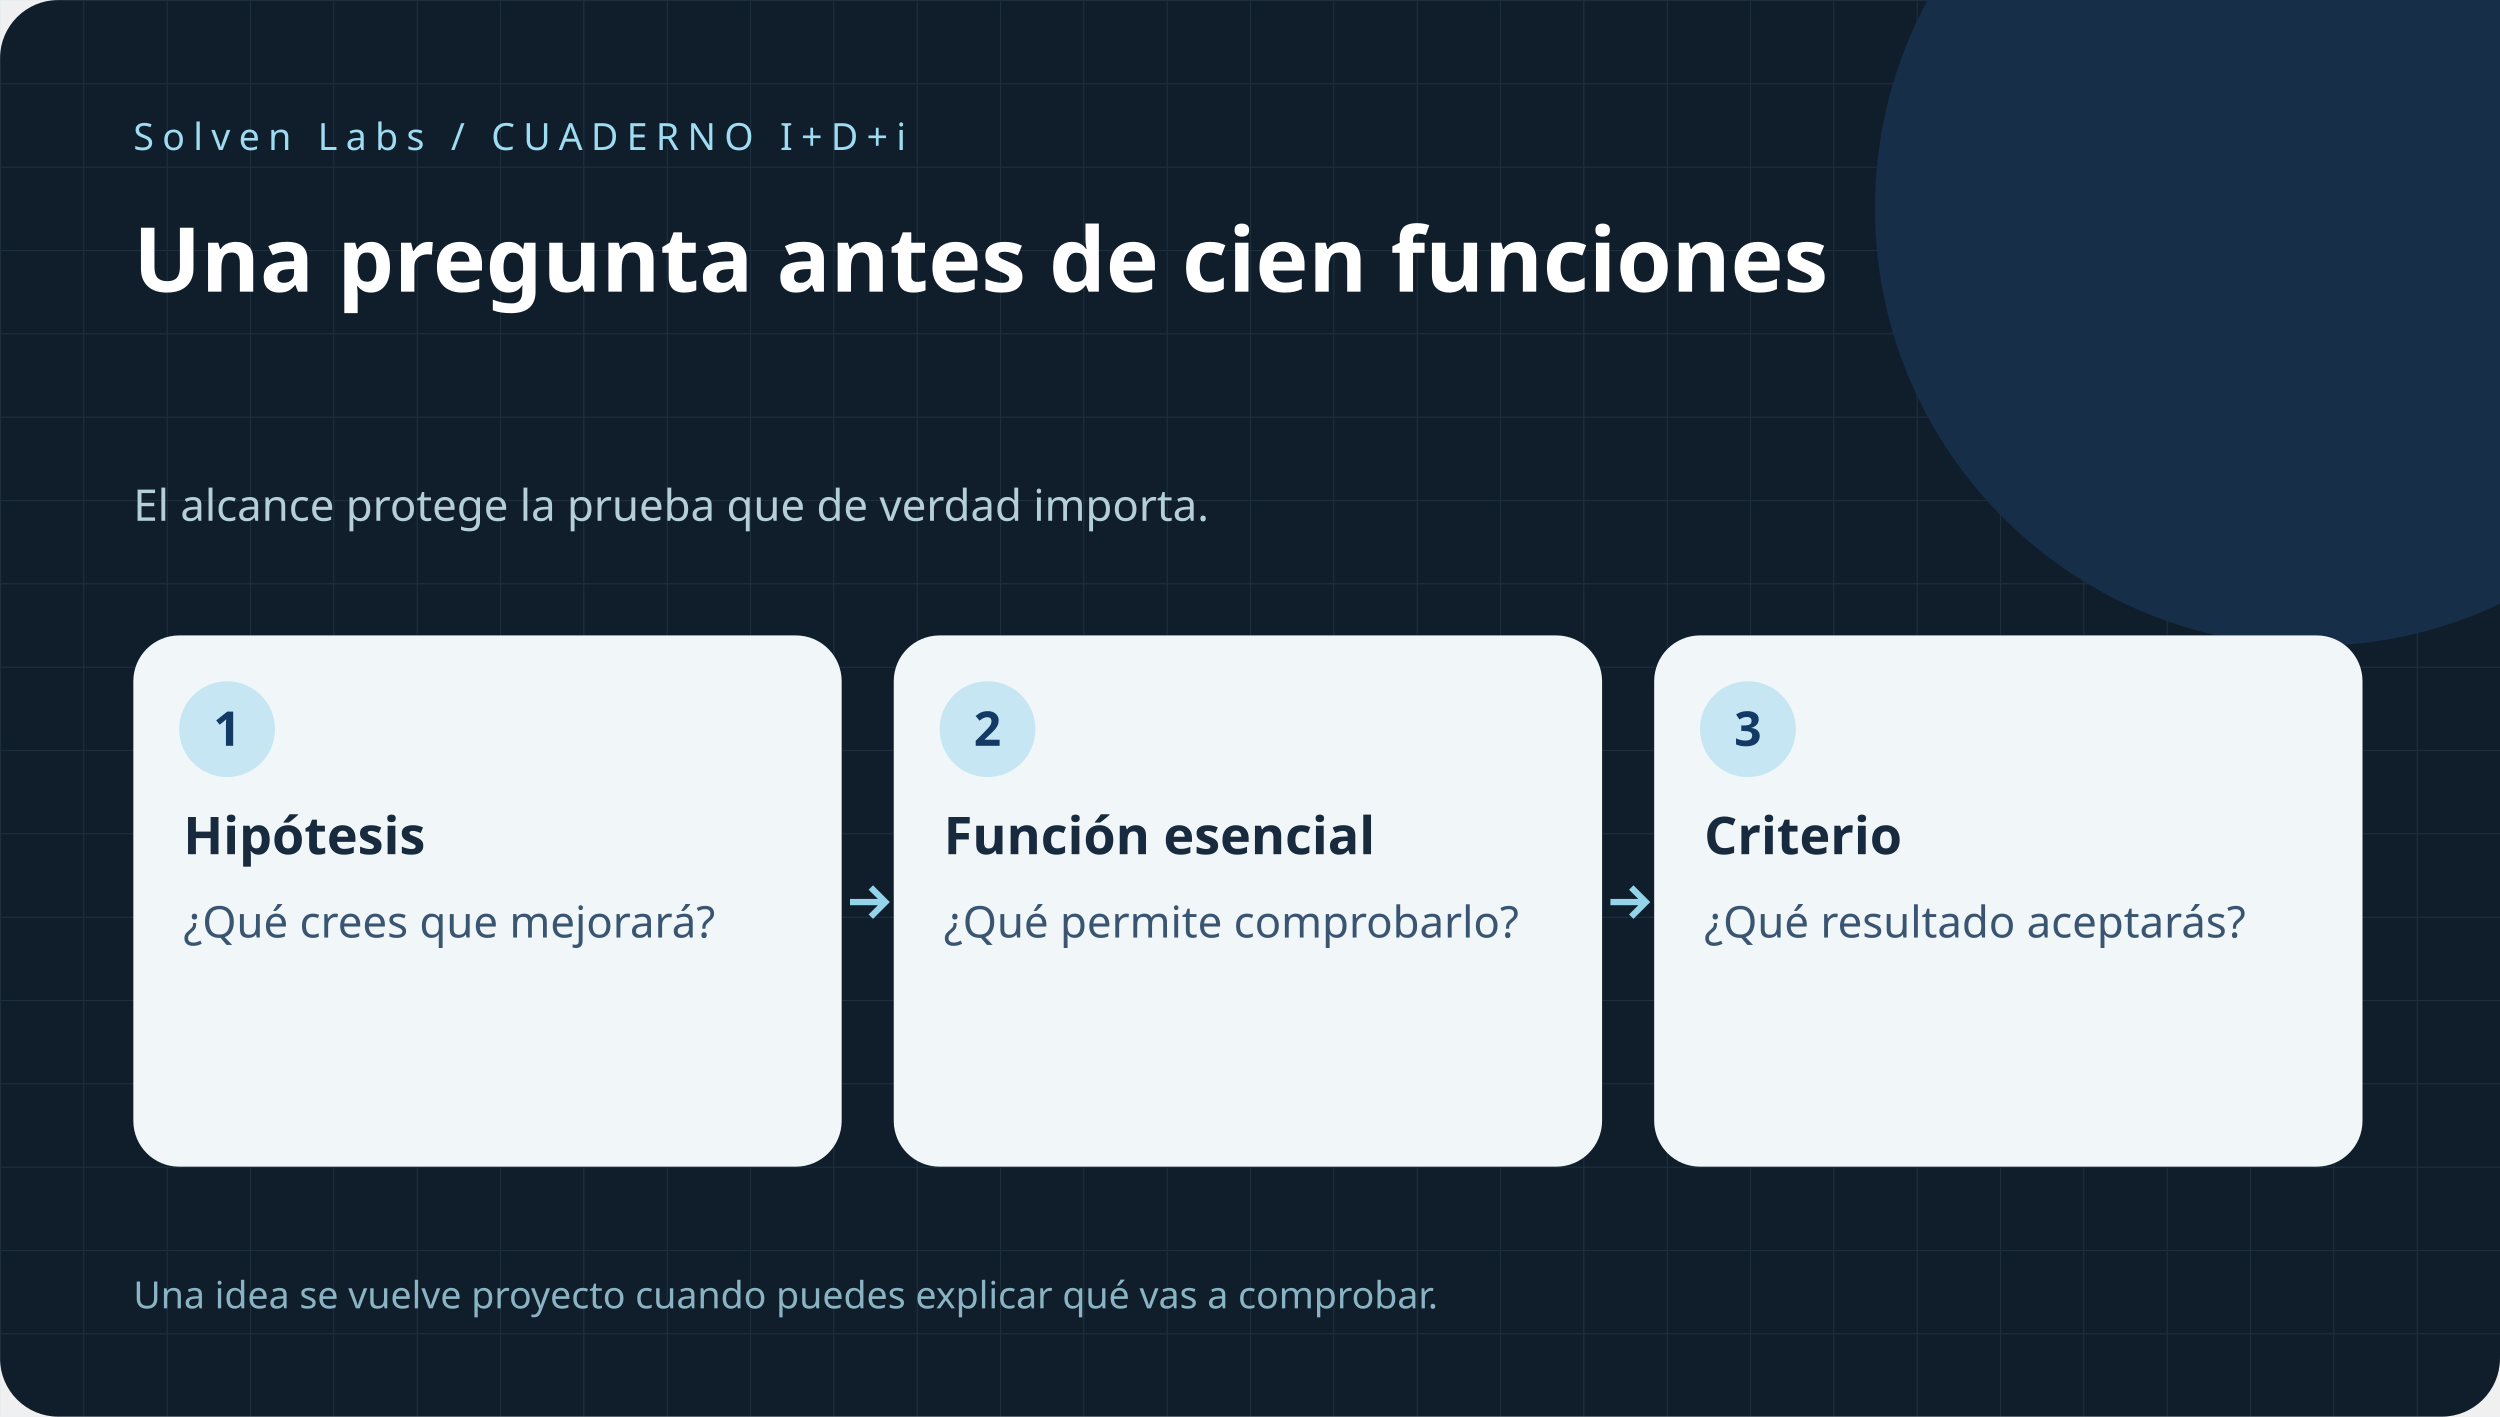
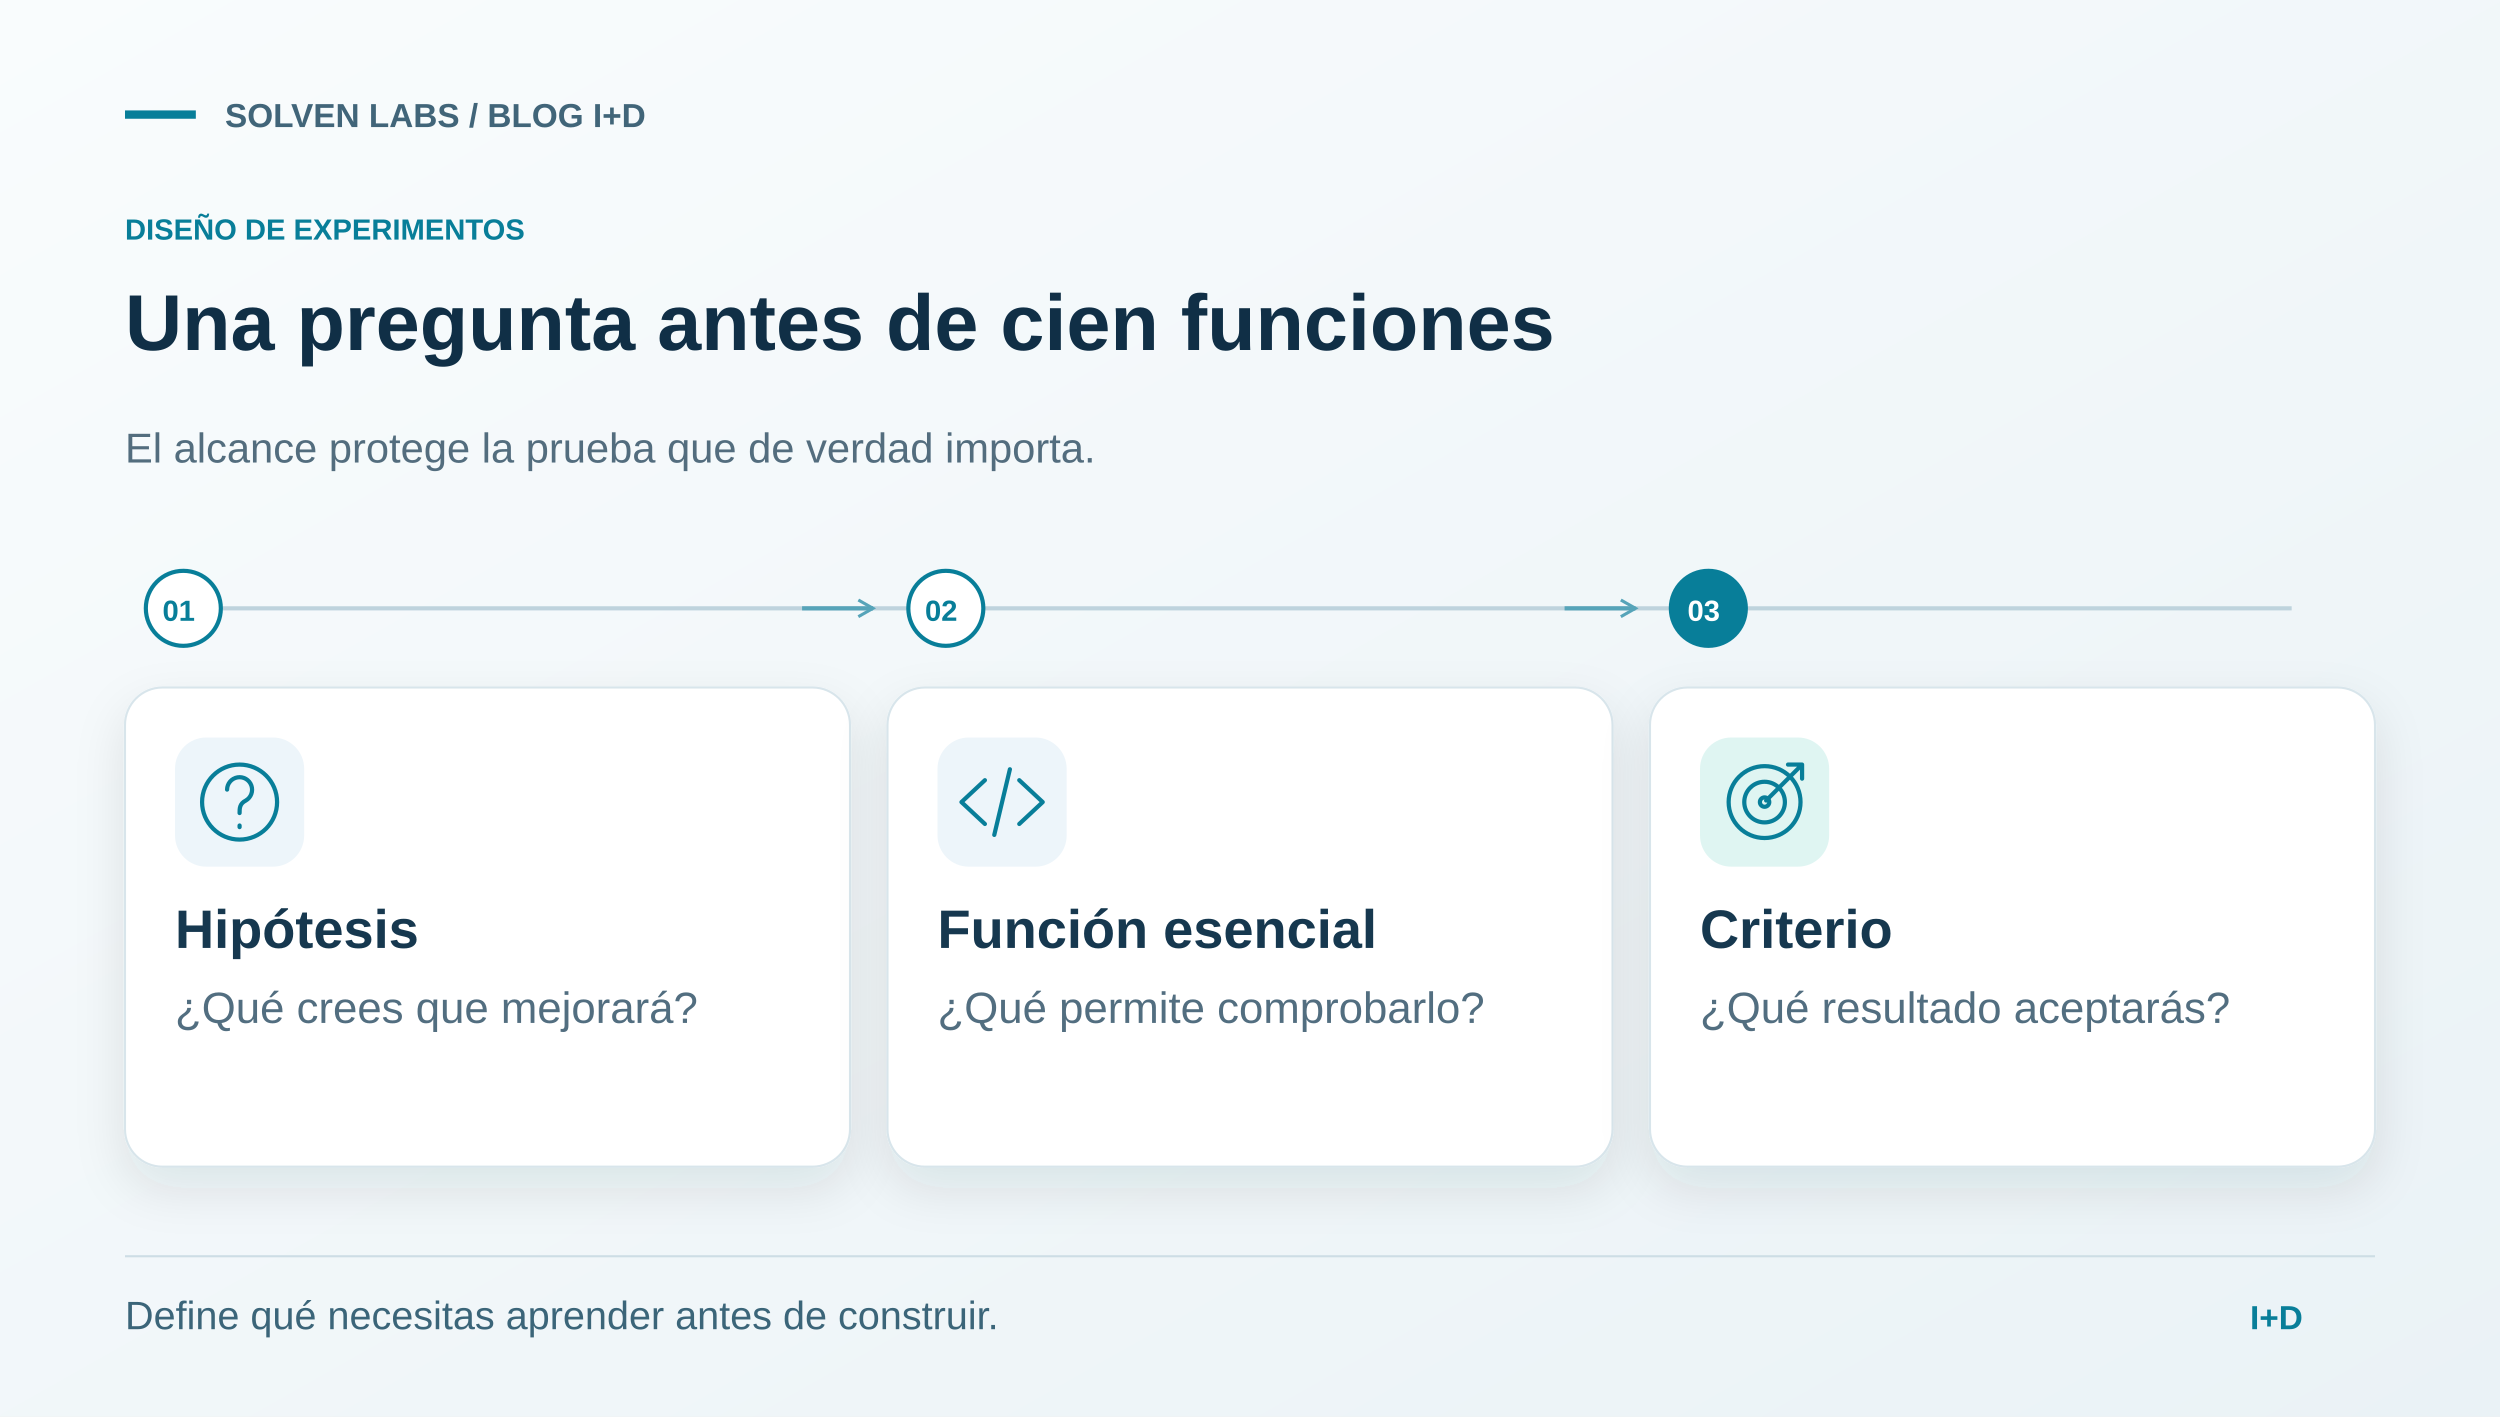
- <svg xmlns="http://www.w3.org/2000/svg" viewBox="0 0 1200 680" role="img">
+ <svg xmlns="http://www.w3.org/2000/svg" viewBox="0 0 1200 680" role="img" aria-labelledby="title desc">
  <defs>
-     <pattern id="g" width="40" height="40" patternUnits="userSpaceOnUse">
-       <path d="M40 0H0V40" fill="none" stroke="#a4d9ec" stroke-opacity=".09" />
-     </pattern>
+     <linearGradient id="paper" x2="1" y2="1">
+       <stop stop-color="#f9fcfd" />
+       <stop offset="1" stop-color="#eaf2f6" />
+     </linearGradient>
+     <linearGradient id="night" x2="1" y2="1">
+       <stop stop-color="#102d45" />
+       <stop offset="1" stop-color="#061b2b" />
+     </linearGradient>
+     <linearGradient id="glass" x2="0" y2="1">
+       <stop stop-color="#fff" stop-opacity=".12" />
+       <stop offset="1" stop-color="#fff" stop-opacity=".025" />
+     </linearGradient>
+     <filter id="shadow" x="-30%" y="-30%" width="160%" height="180%">
+       <feDropShadow dx="0" dy="10" stdDeviation="12" flood-color="#052d45" flood-opacity=".1" />
+     </filter>
+     <marker id="arrow" viewBox="0 0 10 10" refX="8" refY="5" markerWidth="5" markerHeight="5" orient="auto">
+       <path d="m1 1 7 4-7 4" fill="none" stroke="#56a4b9" stroke-width="1.5" />
+     </marker>
  </defs>
-   <rect width="1200" height="680" rx="28" fill="#101e2c" />
-   <rect width="1200" height="680" fill="url(#g)" />
-   <circle cx="1110" cy="100" r="210" fill="#162e48" />
-   <text x="64" y="72" font-family="sans-serif" font-size="18" letter-spacing="4" fill="#9edcf2">Solven Labs / CUADERNO I+D+i</text>
-   <text x="64" y="140" font-family="sans-serif" font-size="43" font-weight="700" fill="#fff">Una pregunta antes de cien funciones</text>
-   <text x="64" y="250" font-family="sans-serif" font-size="21" fill="#b4cfd9">El alcance protege la prueba que de verdad importa.</text>
-   <rect x="64" y="305" width="340" height="255" rx="22" fill="#f1f7f9" />
-   <circle cx="109" cy="350" r="23" fill="#c5e6f2" />
-   <text x="109" y="358" text-anchor="middle" font-family="sans-serif" font-weight="700" font-size="23" fill="#123a64">1</text>
-   <text x="88" y="410" font-family="sans-serif" font-size="25" font-weight="700" fill="#172a3e">Hipótesis</text>
-   <text x="88" y="450" font-family="sans-serif" font-size="21" fill="#3a5572">¿Qué crees que mejorará?</text>
-   <path d="M408 433h17m-7-7 7 7-7 7" fill="none" stroke="#93d4eb" stroke-width="3" />
-   <rect x="429" y="305" width="340" height="255" rx="22" fill="#f1f7f9" />
-   <circle cx="474" cy="350" r="23" fill="#c5e6f2" />
-   <text x="474" y="358" text-anchor="middle" font-family="sans-serif" font-weight="700" font-size="23" fill="#123a64">2</text>
-   <text x="453" y="410" font-family="sans-serif" font-size="25" font-weight="700" fill="#172a3e">Función esencial</text>
-   <text x="453" y="450" font-family="sans-serif" font-size="21" fill="#3a5572">¿Qué permite comprobarlo?</text>
-   <path d="M773 433h17m-7-7 7 7-7 7" fill="none" stroke="#93d4eb" stroke-width="3" />
-   <rect x="794" y="305" width="340" height="255" rx="22" fill="#f1f7f9" />
-   <circle cx="839" cy="350" r="23" fill="#c5e6f2" />
-   <text x="839" y="358" text-anchor="middle" font-family="sans-serif" font-weight="700" font-size="23" fill="#123a64">3</text>
-   <text x="818" y="410" font-family="sans-serif" font-size="25" font-weight="700" fill="#172a3e">Criterio</text>
-   <text x="818" y="450" font-family="sans-serif" font-size="21" fill="#3a5572">¿Qué resultado aceptarás?</text>
-   <text x="64" y="628" font-family="sans-serif" font-size="18" fill="#8ab4c3">Una idea se vuelve proyecto cuando puedes explicar qué vas a comprobar.</text>
+   <g font-family="Arial, Helvetica, sans-serif">
+     <rect width="1200" height="680" fill="url(#paper)" />
+     <path d="M60 55h34" stroke="#087e99" stroke-width="4" />
+     <text x="108" y="61" fill="#416579" font-size="16" font-weight="700">SOLVEN LABS  /  BLOG I+D</text>
+     <text x="60" y="115" fill="#087e99" font-size="14" font-weight="700">DISEÑO DE EXPERIMENTOS</text>
+     <text x="60" y="168" fill="#102f46" font-size="38" font-weight="700">Una pregunta antes de cien funciones</text>
+     <text x="60" y="222" fill="#536d7e" font-size="20" font-weight="400">El alcance protege la prueba que de verdad importa.</text>
+     <path d="M96 292H1100" stroke="#bed3dd" stroke-width="2" />
+     <circle cx="88" cy="292" r="18" fill="#fff" stroke="#087e99" stroke-width="2" />
+     <text x="78" y="298" fill="#087e99" font-size="14" font-weight="700">01</text>
+     <rect x="60" y="330" width="348" height="230" rx="18" fill="#fff" stroke="#d8e5eb" filter="url(#shadow)" />
+     <rect x="84" y="354" width="62" height="62" rx="15" fill="#edf5fa" />
+     <g transform="translate(91 361) scale(0.75)" fill="none" stroke="#087e99" stroke-width="2.7" stroke-linecap="round" stroke-linejoin="round">
+       <circle cx="32" cy="32" r="24" />
+       <path d="M24 24a8 8 0 1 1 12 7c-4 2-4 5-4 8M32 47v1" />
+     </g>
+     <text x="84" y="455" fill="#16384f" font-size="26" font-weight="700">Hipótesis</text>
+     <text x="84" y="491" fill="#526e80" font-size="21" font-weight="400">¿Qué crees que mejorará?</text>
+     <path d="M385 292h34" stroke="#56a4b9" stroke-width="2" marker-end="url(#arrow)" />
+     <circle cx="454" cy="292" r="18" fill="#fff" stroke="#087e99" stroke-width="2" />
+     <text x="444" y="298" fill="#087e99" font-size="14" font-weight="700">02</text>
+     <rect x="426" y="330" width="348" height="230" rx="18" fill="#fff" stroke="#d8e5eb" filter="url(#shadow)" />
+     <rect x="450" y="354" width="62" height="62" rx="15" fill="#edf5fa" />
+     <g transform="translate(457 361) scale(0.75)" fill="none" stroke="#087e99" stroke-width="2.7" stroke-linecap="round" stroke-linejoin="round">
+       <path d="m21 18-15 14 15 14m22-28 15 14-15 14M37 11 27 53" />
+     </g>
+     <text x="450" y="455" fill="#16384f" font-size="26" font-weight="700">Función esencial</text>
+     <text x="450" y="491" fill="#526e80" font-size="21" font-weight="400">¿Qué permite comprobarlo?</text>
+     <path d="M751 292h34" stroke="#56a4b9" stroke-width="2" marker-end="url(#arrow)" />
+     <circle cx="820" cy="292" r="18" fill="#087e99" stroke="#087e99" stroke-width="2" />
+     <text x="810" y="298" fill="#fff" font-size="14" font-weight="700">03</text>
+     <rect x="792" y="330" width="348" height="230" rx="18" fill="#fff" stroke="#d8e5eb" filter="url(#shadow)" />
+     <rect x="816" y="354" width="62" height="62" rx="15" fill="#dff5f2" />
+     <g transform="translate(823 361) scale(0.75)" fill="none" stroke="#087e99" stroke-width="2.7" stroke-linecap="round" stroke-linejoin="round">
+       <circle cx="32" cy="32" r="23" />
+       <circle cx="32" cy="32" r="13" />
+       <circle cx="32" cy="32" r="3" />
+       <path d="m33 31 23-23M47 8h9v9" />
+     </g>
+     <text x="816" y="455" fill="#16384f" font-size="26" font-weight="700">Criterio</text>
+     <text x="816" y="491" fill="#526e80" font-size="21" font-weight="400">¿Qué resultado aceptarás?</text>
+     <path d="M60 603h1080" stroke="#cddde5" />
+     <text x="60" y="638" fill="#3b6579" font-size="19" font-weight="400">Define qué necesitas aprender antes de construir.</text>
+     <text x="1080" y="638" fill="#087e99" font-size="16" font-weight="700">I+D</text>
+   </g>
</svg>
